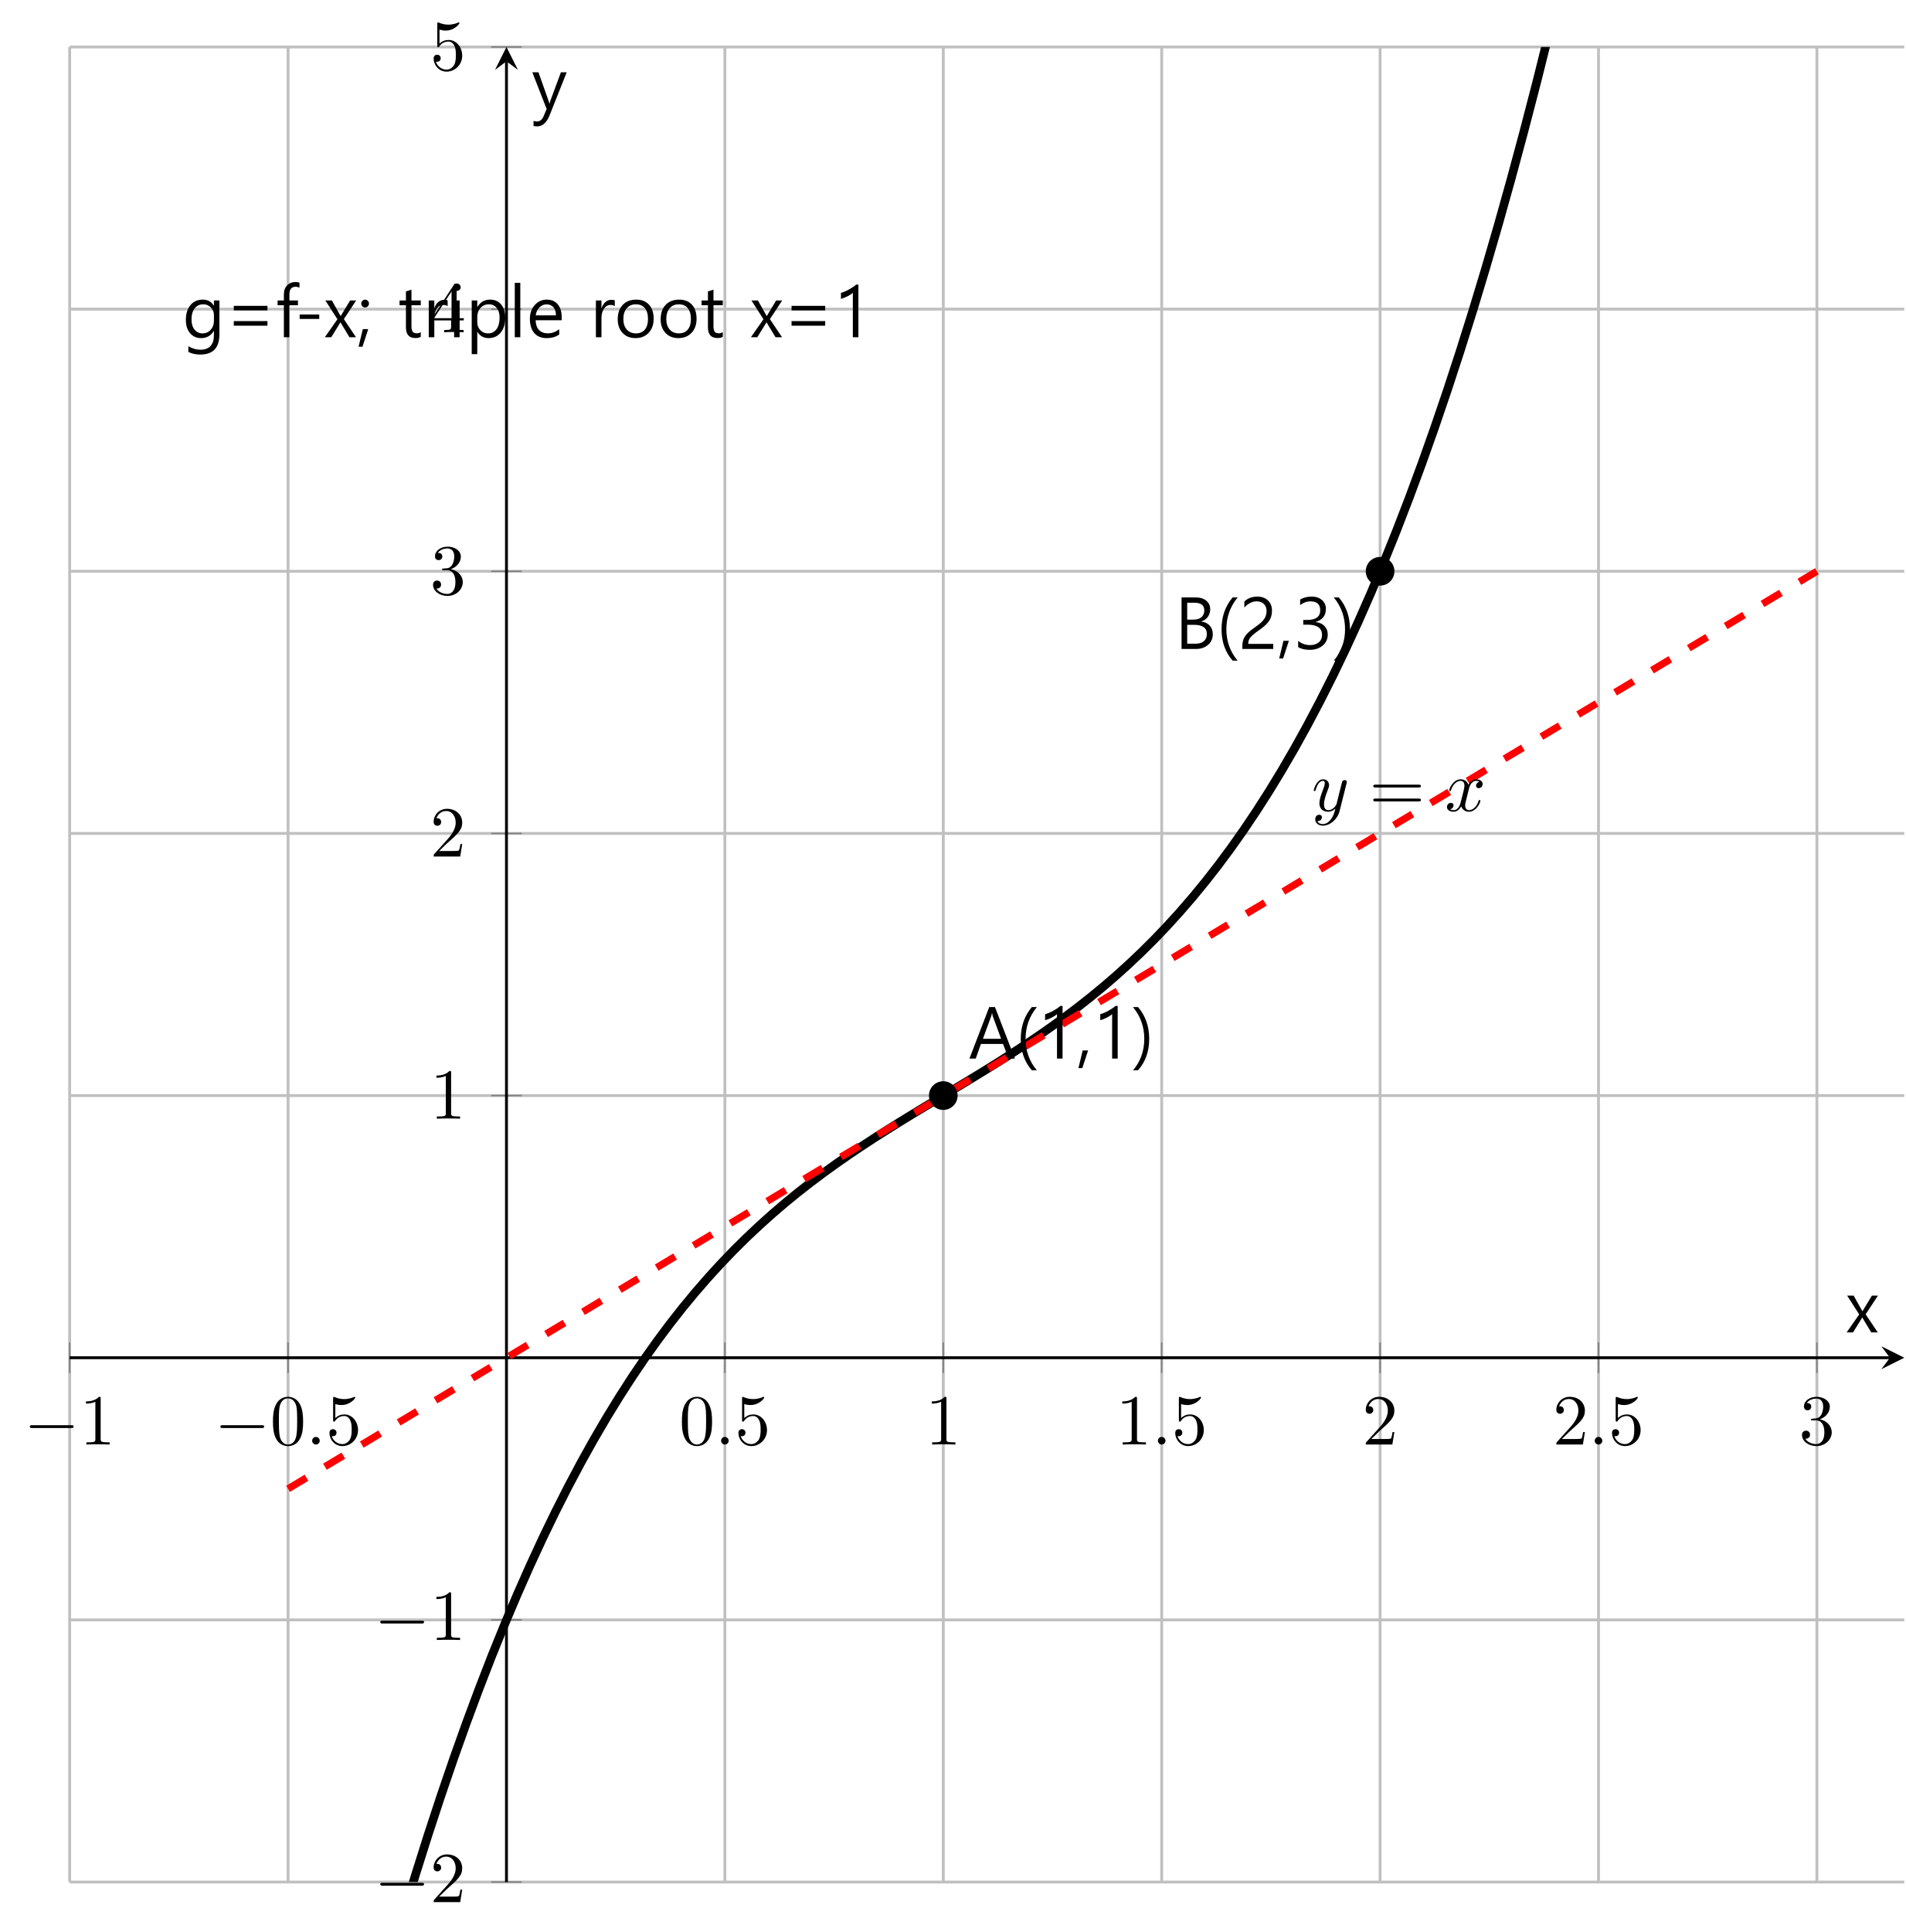
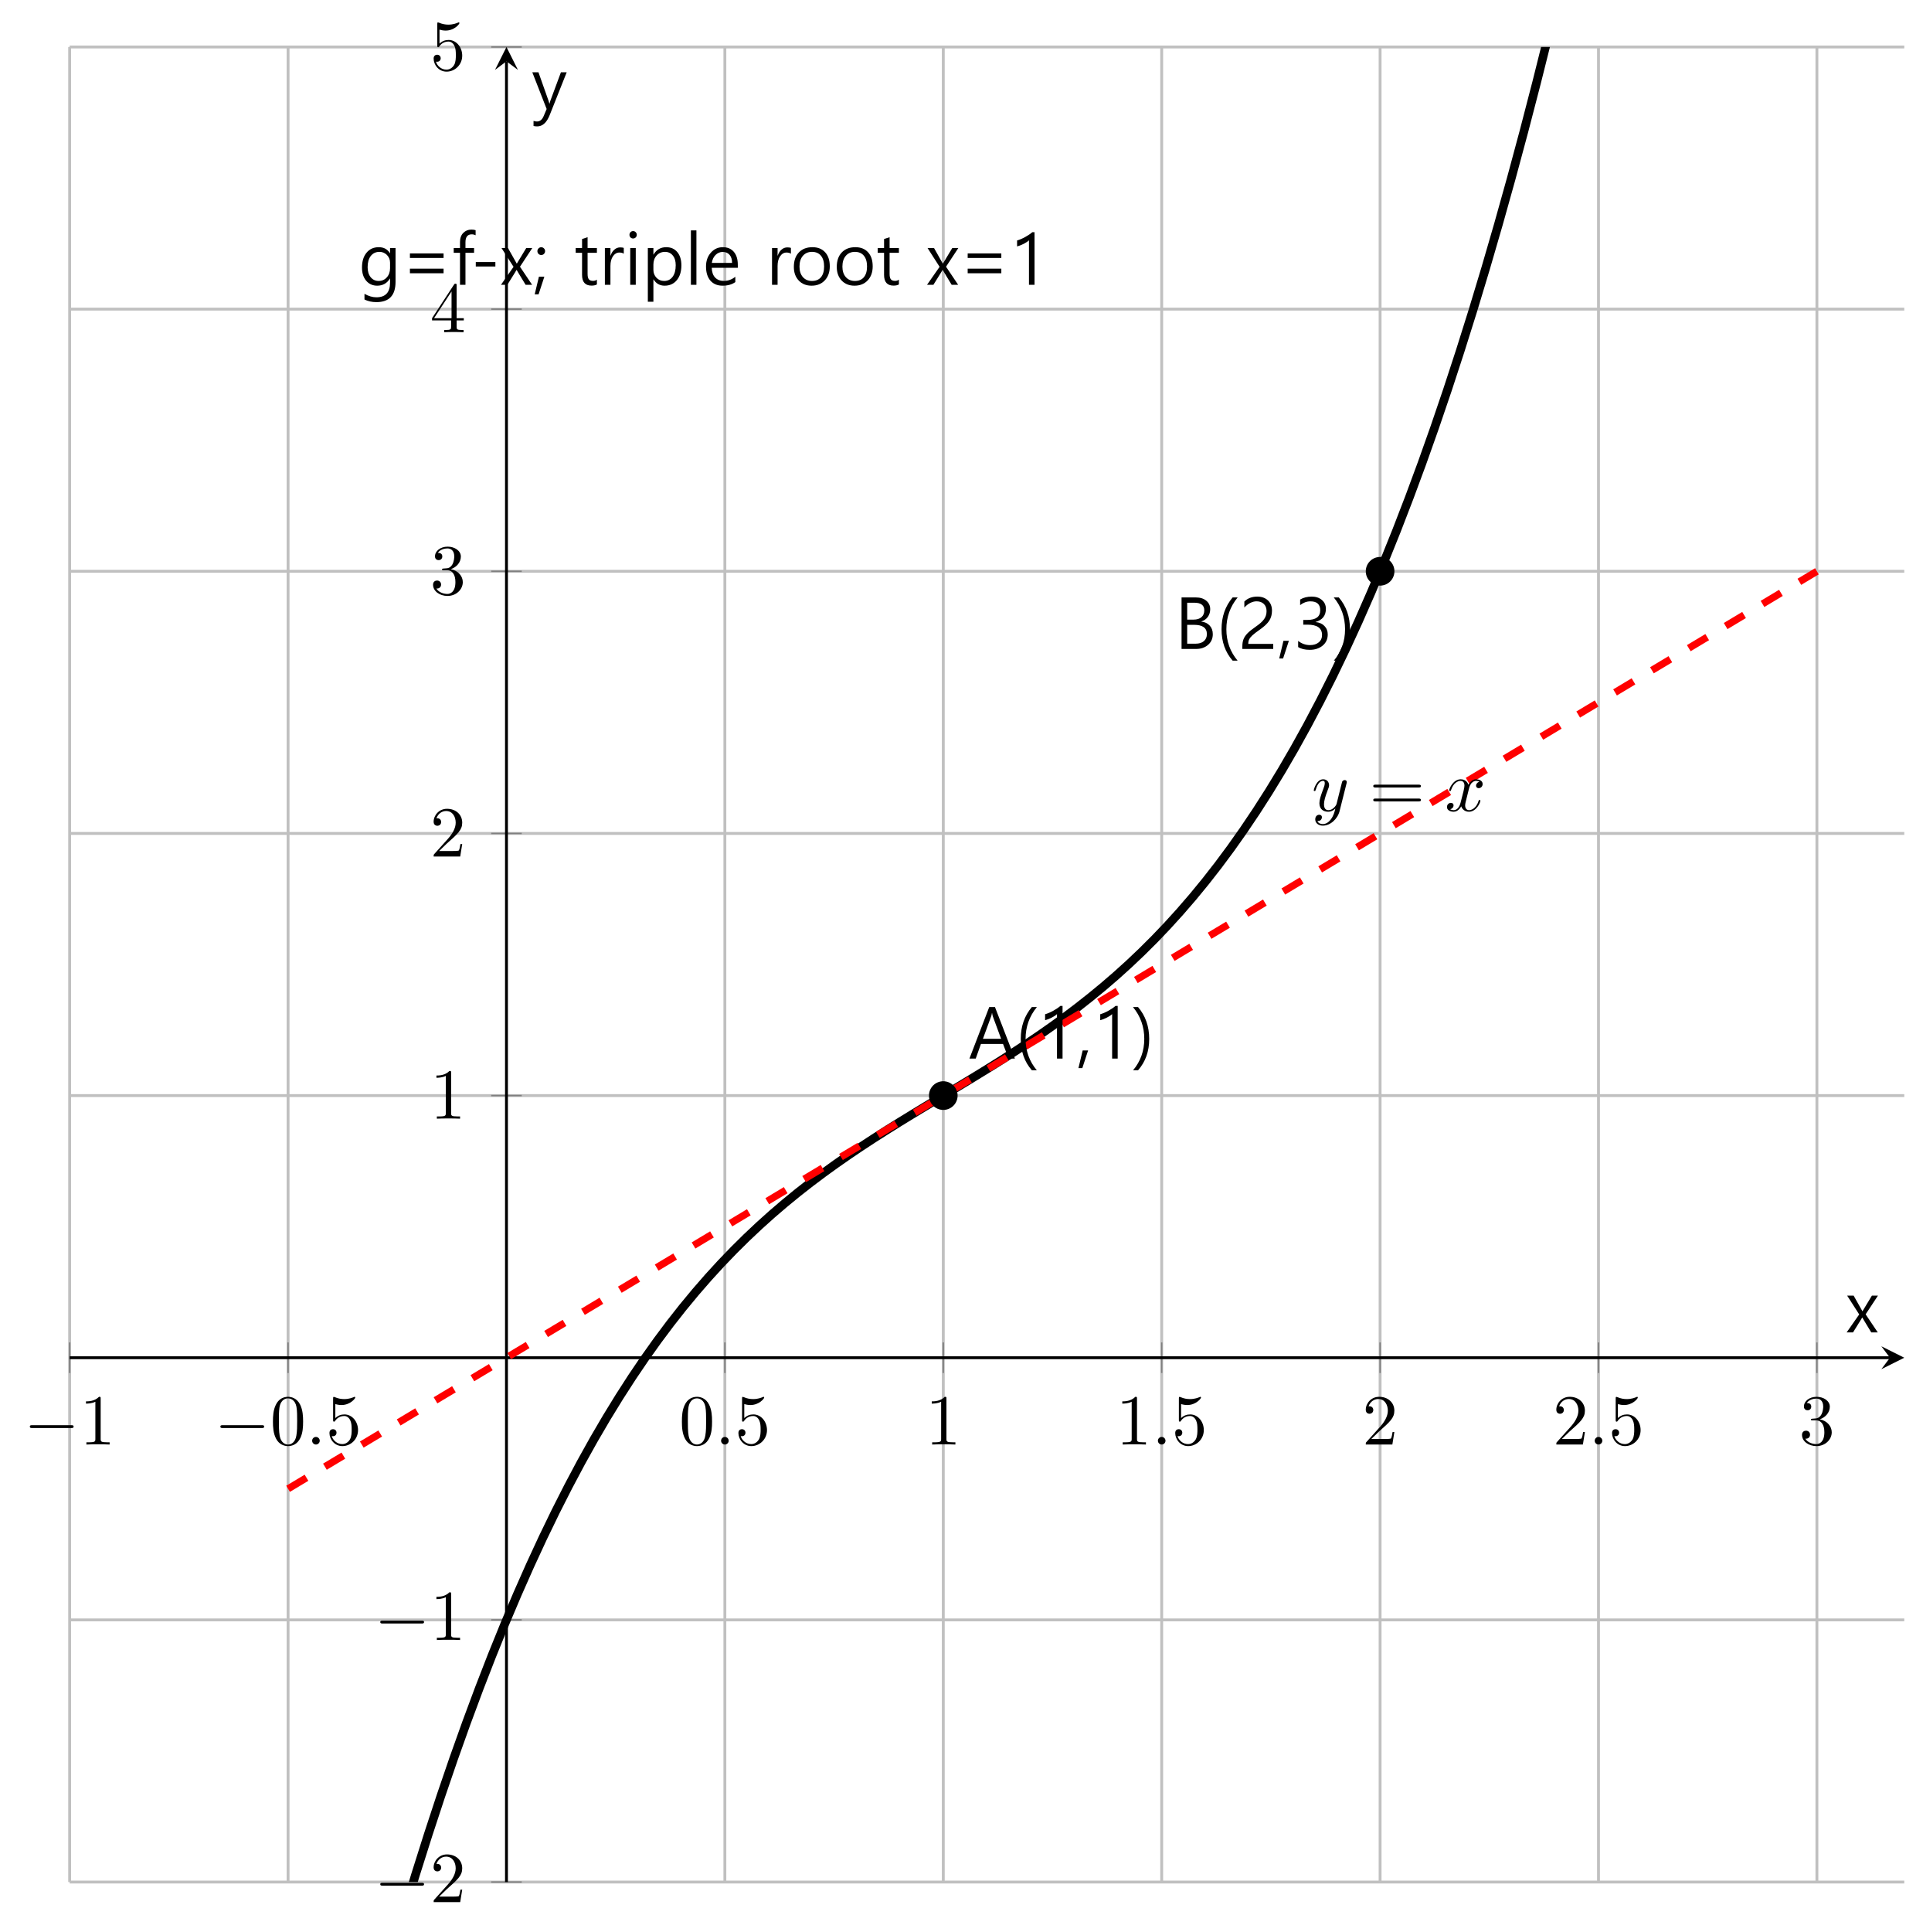
<svg xmlns="http://www.w3.org/2000/svg" xmlns:xlink="http://www.w3.org/1999/xlink" version="1.1" width="265pt" height="268.587pt" viewBox="-28.71 -43.654 265 268.587">
  <defs>
    <path id="g0-11" d="M2.238 1.625Q.696-.136 .696-2.729Q.696-5.341 2.238-7.161H2.938Q1.367-5.249 1.367-2.739Q1.367-.238 2.928 1.625H2.238Z" />
    <path id="g0-12" d="M.126 1.625Q1.683-.233 1.683-2.739Q1.683-5.259 .112-7.161H.817Q2.369-5.341 2.369-2.729Q2.369-.136 .817 1.625H.126Z" />
    <path id="g0-15" d="M1.537-1.129L.735 1.323H.195L.783-1.129H1.537Z" />
    <path id="g0-16" d="M3.444-2.544H.72V-3.162H3.444V-2.544Z" />
    <path id="g0-20" d="M3.473 0H2.7V-6.183Q2.476-5.959 1.97-5.696Q1.464-5.439 1.046-5.336V-6.163Q1.581-6.314 2.194-6.655T3.162-7.316H3.473V0Z" />
    <path id="g0-21" d="M3.921-5.249Q3.921-5.891 3.541-6.256T2.534-6.621Q2.087-6.621 1.639-6.387Q1.192-6.159 .832-5.755V-6.591Q1.527-7.277 2.632-7.277Q3.551-7.277 4.111-6.747Q4.675-6.217 4.675-5.317Q4.675-4.544 4.315-3.96Q3.955-3.381 3.089-2.763Q2.272-2.189 1.951-1.892Q1.634-1.596 1.503-1.328Q1.377-1.065 1.377-.7H4.85V0H.555V-.35Q.555-.939 .715-1.352Q.88-1.771 1.26-2.165Q1.644-2.564 2.486-3.147Q3.254-3.678 3.585-4.154Q3.921-4.636 3.921-5.249Z" />
    <path id="g0-22" d="M.647-1.119Q1.386-.535 2.301-.535Q3.05-.535 3.507-.915Q3.969-1.294 3.969-1.941Q3.969-3.376 1.951-3.376H1.357V-4.033H1.922Q3.717-4.033 3.717-5.375Q3.717-6.616 2.35-6.616Q1.591-6.616 .924-6.095V-6.869Q1.605-7.277 2.544-7.277Q3.4-7.277 3.95-6.806Q4.505-6.334 4.505-5.575Q4.505-4.169 3.07-3.751V-3.736Q3.843-3.668 4.3-3.196Q4.762-2.724 4.762-2.024Q4.762-1.046 4.052-.462Q3.347 .122 2.257 .122Q1.255 .122 .647-.263V-1.119Z" />
    <path id="g0-30" d="M.569-4.68Q.569-4.908 .73-5.064Q.89-5.225 1.104-5.225T1.479-5.064Q1.639-4.908 1.639-4.68Q1.639-4.456 1.479-4.295Q1.323-4.14 1.104-4.14T.725-4.295Q.569-4.456 .569-4.68ZM1.537-1.129L.735 1.323H.195L.783-1.129H1.537Z" />
    <path id="g0-32" d="M5.837-3.731H1.158V-4.364H5.837V-3.731ZM5.837-1.605H1.158V-2.243H5.837V-1.605Z" />
    <path id="g0-36" d="M6.436 0H5.565L4.787-2.033H1.717L.992 0H.117L2.87-7.161H3.668L6.436 0ZM4.519-2.753L3.376-5.847Q3.313-6.017 3.269-6.319H3.245Q3.191-5.983 3.128-5.847L1.994-2.753H4.519Z" />
    <path id="g0-37" d="M.949 0V-7.161H2.948Q3.838-7.161 4.383-6.708Q4.933-6.261 4.933-5.521Q4.933-4.928 4.607-4.466Q4.286-4.008 3.702-3.819V-3.799Q4.427-3.721 4.86-3.25Q5.293-2.783 5.293-2.053Q5.293-1.138 4.636-.569T2.987 0H.949ZM1.732-6.426V-4.077H2.603Q3.323-4.077 3.717-4.417Q4.111-4.762 4.111-5.366Q4.111-6.426 2.724-6.426H1.732ZM1.732-3.352V-.73H2.894Q3.634-.73 4.052-1.085Q4.471-1.445 4.471-2.063Q4.471-3.352 2.705-3.352H1.732Z" />
    <path id="g0-72" d="M4.913-2.364H1.289Q1.313-1.479 1.761-1.007Q2.213-.54 2.972-.54Q3.848-.54 4.568-1.119V-.379Q3.882 .122 2.792 .122Q1.712 .122 1.099-.584Q.491-1.294 .491-2.544Q.491-3.707 1.163-4.466Q1.834-5.229 2.826-5.229T4.364-4.578Q4.913-3.931 4.913-2.783V-2.364ZM4.115-3.045Q4.115-3.76 3.77-4.164Q3.43-4.568 2.817-4.568Q2.238-4.568 1.819-4.149Q1.401-3.736 1.299-3.045H4.115Z" />
    <path id="g0-73" d="M3.313-6.883Q3.074-7.015 2.768-7.015Q1.902-7.015 1.902-5.915V-5.113H3.099V-4.446H1.902V0H1.143V-4.446H.268V-5.113H1.143V-5.954Q1.143-6.757 1.596-7.214Q2.053-7.676 2.729-7.676Q3.104-7.676 3.313-7.589V-6.883Z" />
    <path id="g0-74" d="M5.156-.404Q5.156 2.408 2.496 2.408Q1.562 2.408 .837 2.043V1.255Q1.693 1.737 2.491 1.737Q4.393 1.737 4.393-.302V-.871H4.373Q3.77 .122 2.607 .122Q1.659 .122 1.075-.564T.491-2.389Q.491-3.697 1.124-4.461Q1.756-5.229 2.826-5.229Q3.867-5.229 4.373-4.393H4.393V-5.113H5.156V-.404ZM4.393-3.079Q4.393-3.702 3.965-4.14T2.924-4.578Q2.155-4.578 1.712-4.008Q1.275-3.444 1.275-2.447Q1.275-1.581 1.698-1.056Q2.126-.535 2.807-.535Q3.498-.535 3.945-1.036T4.393-2.301V-3.079Z" />
    <path id="g0-76" d="M.735-6.951Q.735-7.17 .88-7.316Q1.026-7.467 1.236-7.467Q1.455-7.467 1.6-7.316Q1.751-7.166 1.751-6.951Q1.751-6.733 1.6-6.587Q1.455-6.441 1.236-6.441Q1.026-6.441 .88-6.582Q.735-6.728 .735-6.951ZM.842 0V-5.113H1.61V0H.842Z" />
    <path id="g0-79" d="M.842 0V-7.564H1.61V0H.842Z" />
    <path id="g0-82" d="M.491-2.491Q.491-3.765 1.182-4.495Q1.878-5.229 3.079-5.229Q4.198-5.229 4.84-4.524Q5.487-3.824 5.487-2.568Q5.487-1.352 4.792-.613Q4.096 .122 2.958 .122Q1.844 .122 1.167-.598T.491-2.491ZM1.275-2.525Q1.275-1.62 1.746-1.075Q2.223-.535 3.011-.535Q3.828-.535 4.261-1.056Q4.699-1.581 4.699-2.544Q4.699-3.512 4.261-4.042Q3.824-4.578 3.011-4.578Q2.218-4.578 1.746-4.028T1.275-2.525Z" />
    <path id="g0-83" d="M1.61-.749V2.354H.837V-5.113H1.61V-4.208H1.63Q2.238-5.229 3.4-5.229Q4.373-5.229 4.938-4.544Q5.502-3.862 5.502-2.705Q5.502-1.411 4.865-.642Q4.232 .122 3.167 .122Q2.17 .122 1.63-.749H1.61ZM1.61-2.072Q1.61-1.435 2.033-.983Q2.461-.535 3.099-.535Q3.853-.535 4.281-1.114Q4.714-1.693 4.714-2.729Q4.714-3.58 4.305-4.077Q3.901-4.578 3.225-4.578Q2.52-4.578 2.063-4.077Q1.61-3.575 1.61-2.812V-2.072Z" />
    <path id="g0-85" d="M3.464-4.32Q3.245-4.485 2.846-4.485Q2.32-4.485 1.965-3.974T1.61-2.617V0H.837V-5.113H1.61V-4.052H1.63Q1.805-4.592 2.16-4.894Q2.52-5.2 2.963-5.2Q3.284-5.2 3.464-5.132V-4.32Z" />
    <path id="g0-87" d="M3.162-.049Q2.87 .112 2.418 .112Q1.099 .112 1.099-1.372V-4.446H.214V-5.113H1.099V-6.368L1.868-6.616V-5.113H3.162V-4.446H1.868V-1.513Q1.868-.973 2.048-.759T2.632-.545Q2.938-.545 3.162-.715V-.049Z" />
    <path id="g0-91" d="M4.49-5.113L2.778-2.515L4.466 0H3.561L2.544-1.678Q2.432-1.863 2.32-2.063H2.296Q2.267-1.999 2.067-1.678L1.022 0H.136L1.883-2.5L.209-5.113H1.109L2.325-2.953H2.345Q2.374-2.997 2.554-3.298L3.648-5.113H4.49Z" />
    <path id="g0-92" d="M4.855-5.113L2.486 .846Q1.863 2.408 .749 2.408Q.486 2.408 .243 2.35V1.644Q.491 1.727 .715 1.727Q1.338 1.727 1.649 .978L2.067-.01L.073-5.113H.929L2.34-1.124Q2.354-1.085 2.447-.759H2.471L2.568-1.114L4.052-5.113H4.855Z" />
    <path id="g1-0" d="M6.565-2.291C6.735-2.291 6.914-2.291 6.914-2.491S6.735-2.69 6.565-2.69H1.176C1.006-2.69 .827-2.69 .827-2.491S1.006-2.291 1.176-2.291H6.565Z" />
    <path id="g2-58" d="M1.913-.528C1.913-.817 1.674-1.056 1.385-1.056S.857-.817 .857-.528S1.096 0 1.385 0S1.913-.239 1.913-.528Z" />
    <path id="g2-102" d="M3.656-3.985H4.513C4.712-3.985 4.812-3.985 4.812-4.184C4.812-4.294 4.712-4.294 4.543-4.294H3.716L3.925-5.43C3.965-5.639 4.105-6.346 4.164-6.466C4.254-6.655 4.423-6.804 4.633-6.804C4.672-6.804 4.932-6.804 5.121-6.625C4.682-6.585 4.583-6.237 4.583-6.087C4.583-5.858 4.762-5.738 4.951-5.738C5.21-5.738 5.499-5.958 5.499-6.336C5.499-6.795 5.041-7.024 4.633-7.024C4.294-7.024 3.666-6.844 3.367-5.858C3.308-5.649 3.278-5.549 3.039-4.294H2.351C2.162-4.294 2.052-4.294 2.052-4.105C2.052-3.985 2.142-3.985 2.331-3.985H2.989L2.242-.05C2.062 .917 1.893 1.823 1.375 1.823C1.335 1.823 1.086 1.823 .897 1.644C1.355 1.614 1.445 1.255 1.445 1.106C1.445 .877 1.265 .757 1.076 .757C.817 .757 .528 .976 .528 1.355C.528 1.803 .966 2.042 1.375 2.042C1.923 2.042 2.321 1.455 2.501 1.076C2.819 .448 3.049-.757 3.059-.827L3.656-3.985Z" />
    <path id="g2-120" d="M3.328-3.009C3.387-3.268 3.616-4.184 4.314-4.184C4.364-4.184 4.603-4.184 4.812-4.055C4.533-4.005 4.334-3.756 4.334-3.517C4.334-3.357 4.443-3.168 4.712-3.168C4.932-3.168 5.25-3.347 5.25-3.746C5.25-4.264 4.663-4.403 4.324-4.403C3.746-4.403 3.397-3.875 3.278-3.646C3.029-4.304 2.491-4.403 2.202-4.403C1.166-4.403 .598-3.118 .598-2.869C.598-2.77 .697-2.77 .717-2.77C.797-2.77 .827-2.79 .847-2.879C1.186-3.935 1.843-4.184 2.182-4.184C2.371-4.184 2.72-4.095 2.72-3.517C2.72-3.208 2.55-2.54 2.182-1.146C2.022-.528 1.674-.11 1.235-.11C1.176-.11 .946-.11 .737-.239C.986-.289 1.205-.498 1.205-.777C1.205-1.046 .986-1.126 .837-1.126C.538-1.126 .289-.867 .289-.548C.289-.09 .787 .11 1.225 .11C1.883 .11 2.242-.588 2.271-.648C2.391-.279 2.75 .11 3.347 .11C4.374 .11 4.941-1.176 4.941-1.425C4.941-1.524 4.852-1.524 4.822-1.524C4.732-1.524 4.712-1.484 4.692-1.415C4.364-.349 3.686-.11 3.367-.11C2.979-.11 2.819-.428 2.819-.767C2.819-.986 2.879-1.205 2.989-1.644L3.328-3.009Z" />
    <path id="g2-121" d="M4.842-3.796C4.882-3.935 4.882-3.955 4.882-4.025C4.882-4.204 4.742-4.294 4.593-4.294C4.493-4.294 4.334-4.234 4.244-4.085C4.224-4.035 4.144-3.726 4.105-3.547C4.035-3.288 3.965-3.019 3.905-2.75L3.457-.956C3.417-.807 2.989-.11 2.331-.11C1.823-.11 1.714-.548 1.714-.917C1.714-1.375 1.883-1.993 2.222-2.869C2.381-3.278 2.421-3.387 2.421-3.587C2.421-4.035 2.102-4.403 1.604-4.403C.658-4.403 .289-2.959 .289-2.869C.289-2.77 .389-2.77 .408-2.77C.508-2.77 .518-2.79 .568-2.949C.837-3.885 1.235-4.184 1.574-4.184C1.654-4.184 1.823-4.184 1.823-3.866C1.823-3.616 1.724-3.357 1.654-3.168C1.255-2.112 1.076-1.544 1.076-1.076C1.076-.189 1.704 .11 2.291 .11C2.68 .11 3.019-.06 3.298-.339C3.168 .179 3.049 .667 2.65 1.196C2.391 1.534 2.012 1.823 1.554 1.823C1.415 1.823 .966 1.793 .797 1.405C.956 1.405 1.086 1.405 1.225 1.285C1.325 1.196 1.425 1.066 1.425 .877C1.425 .568 1.156 .528 1.056 .528C.827 .528 .498 .687 .498 1.176C.498 1.674 .936 2.042 1.554 2.042C2.58 2.042 3.606 1.136 3.885 .01L4.842-3.796Z" />
    <path id="g3-40" d="M3.298 2.391C3.298 2.361 3.298 2.341 3.128 2.172C1.883 .917 1.564-.966 1.564-2.491C1.564-4.224 1.943-5.958 3.168-7.203C3.298-7.323 3.298-7.342 3.298-7.372C3.298-7.442 3.258-7.472 3.198-7.472C3.098-7.472 2.202-6.795 1.614-5.529C1.106-4.433 .986-3.328 .986-2.491C.986-1.714 1.096-.508 1.644 .618C2.242 1.843 3.098 2.491 3.198 2.491C3.258 2.491 3.298 2.461 3.298 2.391Z" />
    <path id="g3-41" d="M2.879-2.491C2.879-3.268 2.77-4.473 2.222-5.599C1.624-6.824 .767-7.472 .667-7.472C.608-7.472 .568-7.432 .568-7.372C.568-7.342 .568-7.323 .757-7.143C1.733-6.157 2.301-4.573 2.301-2.491C2.301-.787 1.933 .966 .697 2.222C.568 2.341 .568 2.361 .568 2.391C.568 2.451 .608 2.491 .667 2.491C.767 2.491 1.664 1.813 2.252 .548C2.76-.548 2.879-1.654 2.879-2.491Z" />
    <path id="g3-48" d="M4.583-3.188C4.583-3.985 4.533-4.782 4.184-5.519C3.726-6.476 2.909-6.635 2.491-6.635C1.893-6.635 1.166-6.376 .757-5.45C.438-4.762 .389-3.985 .389-3.188C.389-2.441 .428-1.544 .837-.787C1.265 .02 1.993 .219 2.481 .219C3.019 .219 3.776 .01 4.214-.936C4.533-1.624 4.583-2.401 4.583-3.188ZM2.481 0C2.092 0 1.504-.249 1.325-1.205C1.215-1.803 1.215-2.72 1.215-3.308C1.215-3.945 1.215-4.603 1.295-5.141C1.484-6.326 2.232-6.416 2.481-6.416C2.809-6.416 3.467-6.237 3.656-5.25C3.756-4.692 3.756-3.935 3.756-3.308C3.756-2.56 3.756-1.883 3.646-1.245C3.497-.299 2.929 0 2.481 0Z" />
    <path id="g3-49" d="M2.929-6.376C2.929-6.615 2.929-6.635 2.7-6.635C2.082-5.998 1.205-5.998 .887-5.998V-5.689C1.086-5.689 1.674-5.689 2.192-5.948V-.787C2.192-.428 2.162-.309 1.265-.309H.946V0C1.295-.03 2.162-.03 2.56-.03S3.826-.03 4.174 0V-.309H3.856C2.959-.309 2.929-.418 2.929-.787V-6.376Z" />
    <path id="g3-50" d="M1.265-.767L2.321-1.793C3.875-3.168 4.473-3.706 4.473-4.702C4.473-5.838 3.577-6.635 2.361-6.635C1.235-6.635 .498-5.719 .498-4.832C.498-4.274 .996-4.274 1.026-4.274C1.196-4.274 1.544-4.394 1.544-4.802C1.544-5.061 1.365-5.32 1.016-5.32C.936-5.32 .917-5.32 .887-5.31C1.116-5.958 1.654-6.326 2.232-6.326C3.138-6.326 3.567-5.519 3.567-4.702C3.567-3.905 3.068-3.118 2.521-2.501L.608-.369C.498-.259 .498-.239 .498 0H4.194L4.473-1.733H4.224C4.174-1.435 4.105-.996 4.005-.847C3.935-.767 3.278-.767 3.059-.767H1.265Z" />
    <path id="g3-51" d="M2.889-3.507C3.706-3.776 4.284-4.473 4.284-5.26C4.284-6.077 3.407-6.635 2.451-6.635C1.445-6.635 .687-6.037 .687-5.28C.687-4.951 .907-4.762 1.196-4.762C1.504-4.762 1.704-4.981 1.704-5.27C1.704-5.768 1.235-5.768 1.086-5.768C1.395-6.257 2.052-6.386 2.411-6.386C2.819-6.386 3.367-6.167 3.367-5.27C3.367-5.151 3.347-4.573 3.088-4.134C2.79-3.656 2.451-3.626 2.202-3.616C2.122-3.606 1.883-3.587 1.813-3.587C1.733-3.577 1.664-3.567 1.664-3.467C1.664-3.357 1.733-3.357 1.903-3.357H2.341C3.158-3.357 3.527-2.68 3.527-1.704C3.527-.349 2.839-.06 2.401-.06C1.973-.06 1.225-.229 .877-.817C1.225-.767 1.534-.986 1.534-1.365C1.534-1.724 1.265-1.923 .976-1.923C.737-1.923 .418-1.783 .418-1.345C.418-.438 1.345 .219 2.431 .219C3.646 .219 4.553-.687 4.553-1.704C4.553-2.521 3.925-3.298 2.889-3.507Z" />
    <path id="g3-52" d="M2.929-1.644V-.777C2.929-.418 2.909-.309 2.172-.309H1.963V0C2.371-.03 2.889-.03 3.308-.03S4.254-.03 4.663 0V-.309H4.453C3.716-.309 3.696-.418 3.696-.777V-1.644H4.692V-1.953H3.696V-6.486C3.696-6.685 3.696-6.745 3.537-6.745C3.447-6.745 3.417-6.745 3.337-6.625L.279-1.953V-1.644H2.929ZM2.989-1.953H.558L2.989-5.669V-1.953Z" />
    <path id="g3-53" d="M4.473-2.002C4.473-3.188 3.656-4.184 2.58-4.184C2.102-4.184 1.674-4.025 1.315-3.676V-5.619C1.514-5.559 1.843-5.489 2.162-5.489C3.387-5.489 4.085-6.396 4.085-6.526C4.085-6.585 4.055-6.635 3.985-6.635C3.975-6.635 3.955-6.635 3.905-6.605C3.706-6.516 3.218-6.316 2.55-6.316C2.152-6.316 1.694-6.386 1.225-6.595C1.146-6.625 1.126-6.625 1.106-6.625C1.006-6.625 1.006-6.545 1.006-6.386V-3.437C1.006-3.258 1.006-3.178 1.146-3.178C1.215-3.178 1.235-3.208 1.275-3.268C1.385-3.427 1.753-3.965 2.56-3.965C3.078-3.965 3.328-3.507 3.407-3.328C3.567-2.959 3.587-2.57 3.587-2.072C3.587-1.724 3.587-1.126 3.347-.707C3.108-.319 2.74-.06 2.281-.06C1.554-.06 .986-.588 .817-1.176C.847-1.166 .877-1.156 .986-1.156C1.315-1.156 1.484-1.405 1.484-1.644S1.315-2.132 .986-2.132C.847-2.132 .498-2.062 .498-1.604C.498-.747 1.186 .219 2.301 .219C3.457 .219 4.473-.737 4.473-2.002Z" />
    <path id="g3-61" d="M6.844-3.258C6.994-3.258 7.183-3.258 7.183-3.457S6.994-3.656 6.854-3.656H.887C.747-3.656 .558-3.656 .558-3.457S.747-3.258 .897-3.258H6.844ZM6.854-1.325C6.994-1.325 7.183-1.325 7.183-1.524S6.994-1.724 6.844-1.724H.897C.747-1.724 .558-1.724 .558-1.524S.747-1.325 .887-1.325H6.854Z" />
  </defs>
  <g id="page1">
    <g stroke-miterlimit="10" transform="translate(-19.02403,217.9872)scale(0.996264,-0.996264)">
      <g fill="#000" stroke="#000">
        <g stroke-width="0.4">
          <g stroke="none" transform="scale(-1.00375,1.00375)translate(-19.02403,217.9872)scale(-1,-1)" />
          <g transform="translate(-9.72188,-6.97186)">
            <g stroke="none" transform="scale(-1.00375,1.00375)translate(-19.02403,217.9872)scale(-1,-1)">
              <g stroke="#000" stroke-miterlimit="10" transform="translate(-9.33847,279.3745)scale(0.996264,-0.996264)">
                <g fill="#000" stroke="#000">
                  <g stroke-width="0.4">
                    <g stroke-width="0.4">
                      <g fill="#c0c0c0" stroke="#c0c0c0">
                        <path d="M0 68.589V324.656M30.485 68.589V324.656M91.454 68.589V324.656M121.939 68.589V324.656M152.424 68.589V324.656M182.909 68.589V324.656M213.393 68.589V324.656M243.878 68.589V324.656" fill="none" />
                      </g>
                    </g>
                    <g stroke-width="0.4">
                      <g fill="#c0c0c0" stroke="#c0c0c0">
                        <path d="M0 68.589H256.072M0 105.17H256.072M0 178.332H256.072M0 214.913H256.072M0 251.494H256.072M0 288.075H256.072M0 324.656H256.072" fill="none" />
                      </g>
                    </g>
                    <g stroke-width="0.2">
                      <g fill="#808080" stroke="#808080">
                        <path d="M0 139.617V143.885M30.485 139.617V143.885M91.454 139.617V143.885M121.939 139.617V143.885M152.424 139.617V143.885M182.909 139.617V143.885M213.393 139.617V143.885M243.878 139.617V143.885" fill="none" />
                      </g>
                    </g>
                    <g stroke-width="0.2">
                      <g fill="#808080" stroke="#808080">
                        <path d="M58.836 68.589H63.103M58.836 105.17H63.103M58.836 178.332H63.103M58.836 214.913H63.103M58.836 251.494H63.103M58.836 288.075H63.103M58.836 324.656H63.103" fill="none" />
                      </g>
                    </g>
                    <path d="M0 141.751H254.072" fill="none" />
                    <g transform="translate(254.0721,141.7512)">
                      <path d="M2 0L-1.2 1.6L0 0L-1.2-1.6" stroke="none" />
                    </g>
                    <path d="M60.97 68.589V322.656" fill="none" />
                    <g transform="matrix(0.0,1.0,-1.0,0.0,60.96954,322.6561)">
                      <path d="M2 0L-1.2 1.6L0 0L-1.2-1.6" stroke="none" />
                    </g>
                    <g transform="translate(-6.3889,129.64)">
                      <g stroke="none" transform="scale(-1.00375,1.00375)translate(-9.33847,279.3745)scale(-1,-1)">
                        <g fill="#000">
                          <g stroke="none">
                            <use x="-9.338" y="279.374" xlink:href="#g1-0" />
                            <use x="-1.59" y="279.374" xlink:href="#g3-49" />
                          </g>
                        </g>
                      </g>
                    </g>
                    <g transform="translate(20.20697,129.64)">
                      <g stroke="none" transform="scale(-1.00375,1.00375)translate(-9.33847,279.3745)scale(-1,-1)">
                        <g fill="#000">
                          <g stroke="none">
                            <use x="-9.338" y="279.374" xlink:href="#g1-0" />
                            <use x="-1.59" y="279.374" xlink:href="#g3-48" />
                            <use x="3.392" y="279.374" xlink:href="#g2-58" />
                            <use x="6.159" y="279.374" xlink:href="#g3-53" />
                          </g>
                        </g>
                      </g>
                    </g>
                    <g transform="translate(85.06541,129.64)">
                      <g stroke="none" transform="scale(-1.00375,1.00375)translate(-9.33847,279.3745)scale(-1,-1)">
                        <g fill="#000">
                          <g stroke="none">
                            <use x="-9.338" y="279.374" xlink:href="#g3-48" />
                            <use x="-4.357" y="279.374" xlink:href="#g2-58" />
                            <use x="-1.59" y="279.374" xlink:href="#g3-53" />
                          </g>
                        </g>
                      </g>
                    </g>
                    <g transform="translate(119.4391,129.64)">
                      <g stroke="none" transform="scale(-1.00375,1.00375)translate(-9.33847,279.3745)scale(-1,-1)">
                        <g fill="#000">
                          <g stroke="none">
                            <use x="-9.338" y="279.374" xlink:href="#g3-49" />
                          </g>
                        </g>
                      </g>
                    </g>
                    <g transform="translate(146.035,129.64)">
                      <g stroke="none" transform="scale(-1.00375,1.00375)translate(-9.33847,279.3745)scale(-1,-1)">
                        <g fill="#000">
                          <g stroke="none">
                            <use x="-9.338" y="279.374" xlink:href="#g3-49" />
                            <use x="-4.357" y="279.374" xlink:href="#g2-58" />
                            <use x="-1.59" y="279.374" xlink:href="#g3-53" />
                          </g>
                        </g>
                      </g>
                    </g>
                    <g transform="translate(180.4086,129.64)">
                      <g stroke="none" transform="scale(-1.00375,1.00375)translate(-9.33847,279.3745)scale(-1,-1)">
                        <g fill="#000">
                          <g stroke="none">
                            <use x="-9.338" y="279.374" xlink:href="#g3-50" />
                          </g>
                        </g>
                      </g>
                    </g>
                    <g transform="translate(207.0045,129.64)">
                      <g stroke="none" transform="scale(-1.00375,1.00375)translate(-9.33847,279.3745)scale(-1,-1)">
                        <g fill="#000">
                          <g stroke="none">
                            <use x="-9.338" y="279.374" xlink:href="#g3-50" />
                            <use x="-4.357" y="279.374" xlink:href="#g2-58" />
                            <use x="-1.59" y="279.374" xlink:href="#g3-53" />
                          </g>
                        </g>
                      </g>
                    </g>
                    <g transform="translate(241.3782,129.64)">
                      <g stroke="none" transform="scale(-1.00375,1.00375)translate(-9.33847,279.3745)scale(-1,-1)">
                        <g fill="#000">
                          <g stroke="none">
                            <use x="-9.338" y="279.374" xlink:href="#g3-51" />
                          </g>
                        </g>
                      </g>
                    </g>
                    <g transform="translate(42.5248,65.78374)">
                      <g stroke="none" transform="scale(-1.00375,1.00375)translate(-9.33847,279.3745)scale(-1,-1)">
                        <g fill="#000">
                          <g stroke="none">
                            <use x="-9.338" y="279.374" xlink:href="#g1-0" />
                            <use x="-1.59" y="279.374" xlink:href="#g3-50" />
                          </g>
                        </g>
                      </g>
                    </g>
                    <g transform="translate(42.5248,102.3647)">
                      <g stroke="none" transform="scale(-1.00375,1.00375)translate(-9.33847,279.3745)scale(-1,-1)">
                        <g fill="#000">
                          <g stroke="none">
                            <use x="-9.338" y="279.374" xlink:href="#g1-0" />
                            <use x="-1.59" y="279.374" xlink:href="#g3-49" />
                          </g>
                        </g>
                      </g>
                    </g>
                    <g transform="translate(50.3026,175.11)">
                      <g stroke="none" transform="scale(-1.00375,1.00375)translate(-9.33847,279.3745)scale(-1,-1)">
                        <g fill="#000">
                          <g stroke="none">
                            <use x="-9.338" y="279.374" xlink:href="#g3-49" />
                          </g>
                        </g>
                      </g>
                    </g>
                    <g transform="translate(50.3026,211.6909)">
                      <g stroke="none" transform="scale(-1.00375,1.00375)translate(-9.33847,279.3745)scale(-1,-1)">
                        <g fill="#000">
                          <g stroke="none">
                            <use x="-9.338" y="279.374" xlink:href="#g3-50" />
                          </g>
                        </g>
                      </g>
                    </g>
                    <g transform="translate(50.3026,248.2719)">
                      <g stroke="none" transform="scale(-1.00375,1.00375)translate(-9.33847,279.3745)scale(-1,-1)">
                        <g fill="#000">
                          <g stroke="none">
                            <use x="-9.338" y="279.374" xlink:href="#g3-51" />
                          </g>
                        </g>
                      </g>
                    </g>
                    <g transform="translate(50.3026,284.8529)">
                      <g stroke="none" transform="scale(-1.00375,1.00375)translate(-9.33847,279.3745)scale(-1,-1)">
                        <g fill="#000">
                          <g stroke="none">
                            <use x="-9.338" y="279.374" xlink:href="#g3-52" />
                          </g>
                        </g>
                      </g>
                    </g>
                    <g transform="translate(50.3026,321.4338)">
                      <g stroke="none" transform="scale(-1.00375,1.00375)translate(-9.33847,279.3745)scale(-1,-1)">
                        <g fill="#000">
                          <g stroke="none">
                            <use x="-9.338" y="279.374" xlink:href="#g3-53" />
                          </g>
                        </g>
                      </g>
                    </g>
                    <clipPath id="pgfcp1">
                      <path d="M0 68.589H256.072V324.656H0Z" />
                    </clipPath>
                    <g clip-path="url(#pgfcp1)">
                      <g fill="#000" stroke="#000">
                        <g stroke-dasharray="none" stroke-dashoffset="0.0">
                          <g stroke-width="1.2">
                            <path d="M30.485 0L32.263 8.13L34.041 15.985L35.82 23.571L37.598 30.893L39.376 37.957L41.154 44.768L42.933 51.331L44.711 57.653L46.489 63.738L48.268 69.592L50.046 75.221L51.824 80.629L53.602 85.823L55.381 90.807L57.159 95.587L58.937 100.17L60.715 104.559L62.494 108.76L64.272 112.78L66.05 116.623L67.829 120.295L69.607 123.801L71.385 127.147L73.163 130.338L74.942 133.38L76.72 136.277L78.498 139.037L80.277 141.663L82.055 144.162L83.833 146.538L85.611 148.798L87.39 150.947L89.168 152.989L90.946 154.932L92.724 156.779L94.503 158.537L96.281 160.211L98.059 161.807L99.838 163.329L101.616 164.784L103.394 166.176L105.172 167.512L106.951 168.796L108.729 170.034L110.507 171.232L112.286 172.395L114.064 173.528L115.842 174.638L117.62 175.728L119.399 176.805L121.177 177.875L122.955 178.942L124.733 180.012L126.512 181.091L128.29 182.184L130.068 183.296L131.847 184.434L133.625 185.601L135.403 186.804L137.181 188.049L138.96 189.34L140.738 190.684L142.516 192.085L144.295 193.549L146.073 195.081L147.851 196.687L149.629 198.373L151.408 200.143L153.186 202.004L154.964 203.961L156.743 206.018L158.521 208.182L160.299 210.458L162.077 212.852L163.856 215.369L165.634 218.014L167.412 220.792L169.19 223.71L170.969 226.773L172.747 229.986L174.525 233.354L176.304 236.884L178.082 240.58L179.86 244.448L181.638 248.493L183.417 252.721L185.195 257.137L186.973 261.748L188.752 266.557L190.53 271.571L192.308 276.795L194.086 282.234L195.865 287.894L197.643 293.781L199.421 299.9L201.2 306.256L202.978 312.854L204.756 319.701L206.534 326.802L208.313 334.161L210.091 341.785L211.869 349.679L213.647 357.849L215.426 366.299L217.204 375.035L218.982 384.063L220.761 393.389L222.539 403.017L224.317 412.953L226.095 423.203L227.874 433.772L229.652 444.665L231.43 455.888L233.208 467.446L234.987 479.345L236.765 491.59L238.543 504.187L240.322 517.141L242.1 530.457L243.878 544.142" fill="none" />
                          </g>
                        </g>
                      </g>
                      <g transform="translate(247.4111,541.6418)">
                        <g stroke="none" transform="scale(-1.00375,1.00375)translate(-9.33847,279.3745)scale(-1,-1)">
                          <g fill="#000">
                            <g stroke="none">
                              <use x="-9.338" y="279.374" xlink:href="#g2-102" />
                              <use x="-3.389" y="279.374" xlink:href="#g3-40" />
                              <use x=".486" y="279.374" xlink:href="#g2-120" />
                              <use x="6.18" y="279.374" xlink:href="#g3-41" />
                            </g>
                          </g>
                        </g>
                      </g>
                      <g fill="#f00" stroke="#f00">
                        <g stroke-dasharray="3.0,3.0" stroke-dashoffset="0.0">
                          <g stroke-width="1.0">
                            <path d="M30.485 123.461L33.152 125.061L35.82 126.662L38.487 128.262L41.154 129.862L43.822 131.463L46.489 133.063L49.157 134.664L51.824 136.264L54.492 137.864L57.159 139.465L59.826 141.065L62.494 142.666L65.161 144.266L67.829 145.867L70.496 147.467L73.163 149.067L75.831 150.668L78.498 152.268L81.166 153.869L83.833 155.469L86.501 157.07L89.168 158.67L91.835 160.27L94.503 161.871L97.17 163.471L99.838 165.072L102.505 166.672L105.172 168.272L107.84 169.873L110.507 171.473L113.175 173.074L115.842 174.674L118.51 176.274L121.177 177.875L123.844 179.475L126.512 181.076L129.179 182.676L131.847 184.277L134.514 185.877L137.181 187.477L139.849 189.078L142.516 190.678L145.184 192.279L147.851 193.879L150.519 195.48L153.186 197.08L155.853 198.68L158.521 200.281L161.188 201.881L163.856 203.482L166.523 205.082L169.19 206.682L171.858 208.283L174.525 209.883L177.193 211.484L179.86 213.084L182.528 214.685L185.195 216.285L187.862 217.885L190.53 219.486L193.197 221.086L195.865 222.687L198.532 224.287L201.2 225.887L203.867 227.488L206.534 229.088L209.202 230.689L211.869 232.289L214.537 233.89L217.204 235.49L219.871 237.09L222.539 238.691L225.206 240.291L227.874 241.892L230.541 243.492L233.208 245.092L235.876 246.693L238.543 248.293L241.211 249.894L243.878 251.494" fill="none" />
                          </g>
                        </g>
                      </g>
                      <g transform="translate(125.4721,183.496)">
                        <g stroke="none" transform="scale(-1.00375,1.00375)translate(-9.33847,279.3745)scale(-1,-1)">
                          <g fill="#000">
                            <g stroke="none">
                              <use x="-9.338" y="279.374" xlink:href="#g0-36" />
                              <use x="-2.781" y="279.374" xlink:href="#g0-11" />
                              <use x=".254" y="279.374" xlink:href="#g0-20" />
                              <use x="5.742" y="279.374" xlink:href="#g0-15" />
                              <use x="7.921" y="279.374" xlink:href="#g0-20" />
                              <use x="13.408" y="279.374" xlink:href="#g0-12" />
                            </g>
                          </g>
                        </g>
                      </g>
                      <g transform="translate(154.2438,240.6565)">
                        <g stroke="none" transform="scale(-1.00375,1.00375)translate(-9.33847,279.3745)scale(-1,-1)">
                          <g fill="#000">
                            <g stroke="none">
                              <use x="-9.338" y="279.374" xlink:href="#g0-37" />
                              <use x="-3.525" y="279.374" xlink:href="#g0-11" />
                              <use x="-.49" y="279.374" xlink:href="#g0-21" />
                              <use x="4.997" y="279.374" xlink:href="#g0-15" />
                              <use x="7.177" y="279.374" xlink:href="#g0-22" />
                              <use x="12.664" y="279.374" xlink:href="#g0-12" />
                            </g>
                          </g>
                        </g>
                      </g>
                      <g transform="translate(173.3564,218.0489)">
                        <g stroke="none" transform="scale(-1.00375,1.00375)translate(-9.33847,279.3745)scale(-1,-1)">
                          <g fill="#000">
                            <g stroke="none">
                              <use x="-9.338" y="279.374" xlink:href="#g2-121" />
                              <use x="-1.329" y="279.374" xlink:href="#g3-61" />
                              <use x="9.187" y="279.374" xlink:href="#g2-120" />
                            </g>
                          </g>
                        </g>
                      </g>
-                       <g transform="translate(15.72688,284.1532)">
+                       <g transform="translate(40.31026,291.4694)">
                        <g stroke="none" transform="scale(-1.00375,1.00375)translate(-9.33847,279.3745)scale(-1,-1)">
                          <g fill="#000">
                            <g stroke="none">
                              <use x="-9.338" y="279.374" xlink:href="#g0-74" />
                              <use x="-3.34" y="279.374" xlink:href="#g0-32" />
                              <use x="3.64" y="279.374" xlink:href="#g0-73" />
                              <use x="6.257" y="279.374" xlink:href="#g0-16" />
                              <use x="10.344" y="279.374" xlink:href="#g0-91" />
                              <use x="14.975" y="279.374" xlink:href="#g0-30" />
                              <use x="20.656" y="279.374" xlink:href="#g0-87" />
                              <use x="24.091" y="279.374" xlink:href="#g0-85" />
                              <use x="27.613" y="279.374" xlink:href="#g0-76" />
                              <use x="30.065" y="279.374" xlink:href="#g0-83" />
                              <use x="36.048" y="279.374" xlink:href="#g0-79" />
                              <use x="38.5" y="279.374" xlink:href="#g0-72" />
                              <use x="47.334" y="279.374" xlink:href="#g0-85" />
                              <use x="50.715" y="279.374" xlink:href="#g0-82" />
                              <use x="56.683" y="279.374" xlink:href="#g0-82" />
                              <use x="62.652" y="279.374" xlink:href="#g0-87" />
                              <use x="69.589" y="279.374" xlink:href="#g0-91" />
                              <use x="74.22" y="279.374" xlink:href="#g0-32" />
                              <use x="81.201" y="279.374" xlink:href="#g0-20" />
                            </g>
                          </g>
                        </g>
                      </g>
                    </g>
                    <g fill="#000" stroke="#000">
                      <g fill="#000" stroke="#000">
                        <path d="M123.739 178.332C123.739 179.326 122.933 180.132 121.939 180.132C120.945 180.132 120.139 179.326 120.139 178.332C120.139 177.338 120.945 176.532 121.939 176.532C122.933 176.532 123.739 177.338 123.739 178.332ZM121.939 178.332" />
                        <path d="" fill="none" />
                      </g>
                    </g>
                    <g fill="#000" stroke="#000">
                      <g fill="#000" stroke="#000">
                        <path d="M184.709 251.494C184.709 252.488 183.903 253.294 182.909 253.294S181.109 252.488 181.109 251.494S181.915 249.694 182.909 249.694S184.709 250.5 184.709 251.494ZM182.909 251.494" />
                        <path d="" fill="none" />
                      </g>
                    </g>
                    <g transform="translate(247.8907,145.2842)">
                      <g stroke="none" transform="scale(-1.00375,1.00375)translate(-9.33847,279.3745)scale(-1,-1)">
                        <g fill="#000">
                          <g stroke="none">
                            <use x="-9.338" y="279.374" xlink:href="#g0-91" />
                          </g>
                        </g>
                      </g>
                    </g>
                    <g transform="translate(64.50252,315.9912)">
                      <g stroke="none" transform="scale(-1.00375,1.00375)translate(-9.33847,279.3745)scale(-1,-1)">
                        <g fill="#000">
                          <g stroke="none">
                            <use x="-9.338" y="279.374" xlink:href="#g0-92" />
                          </g>
                        </g>
                      </g>
                    </g>
                  </g>
                </g>
              </g>
            </g>
          </g>
        </g>
      </g>
    </g>
  </g>
</svg>
